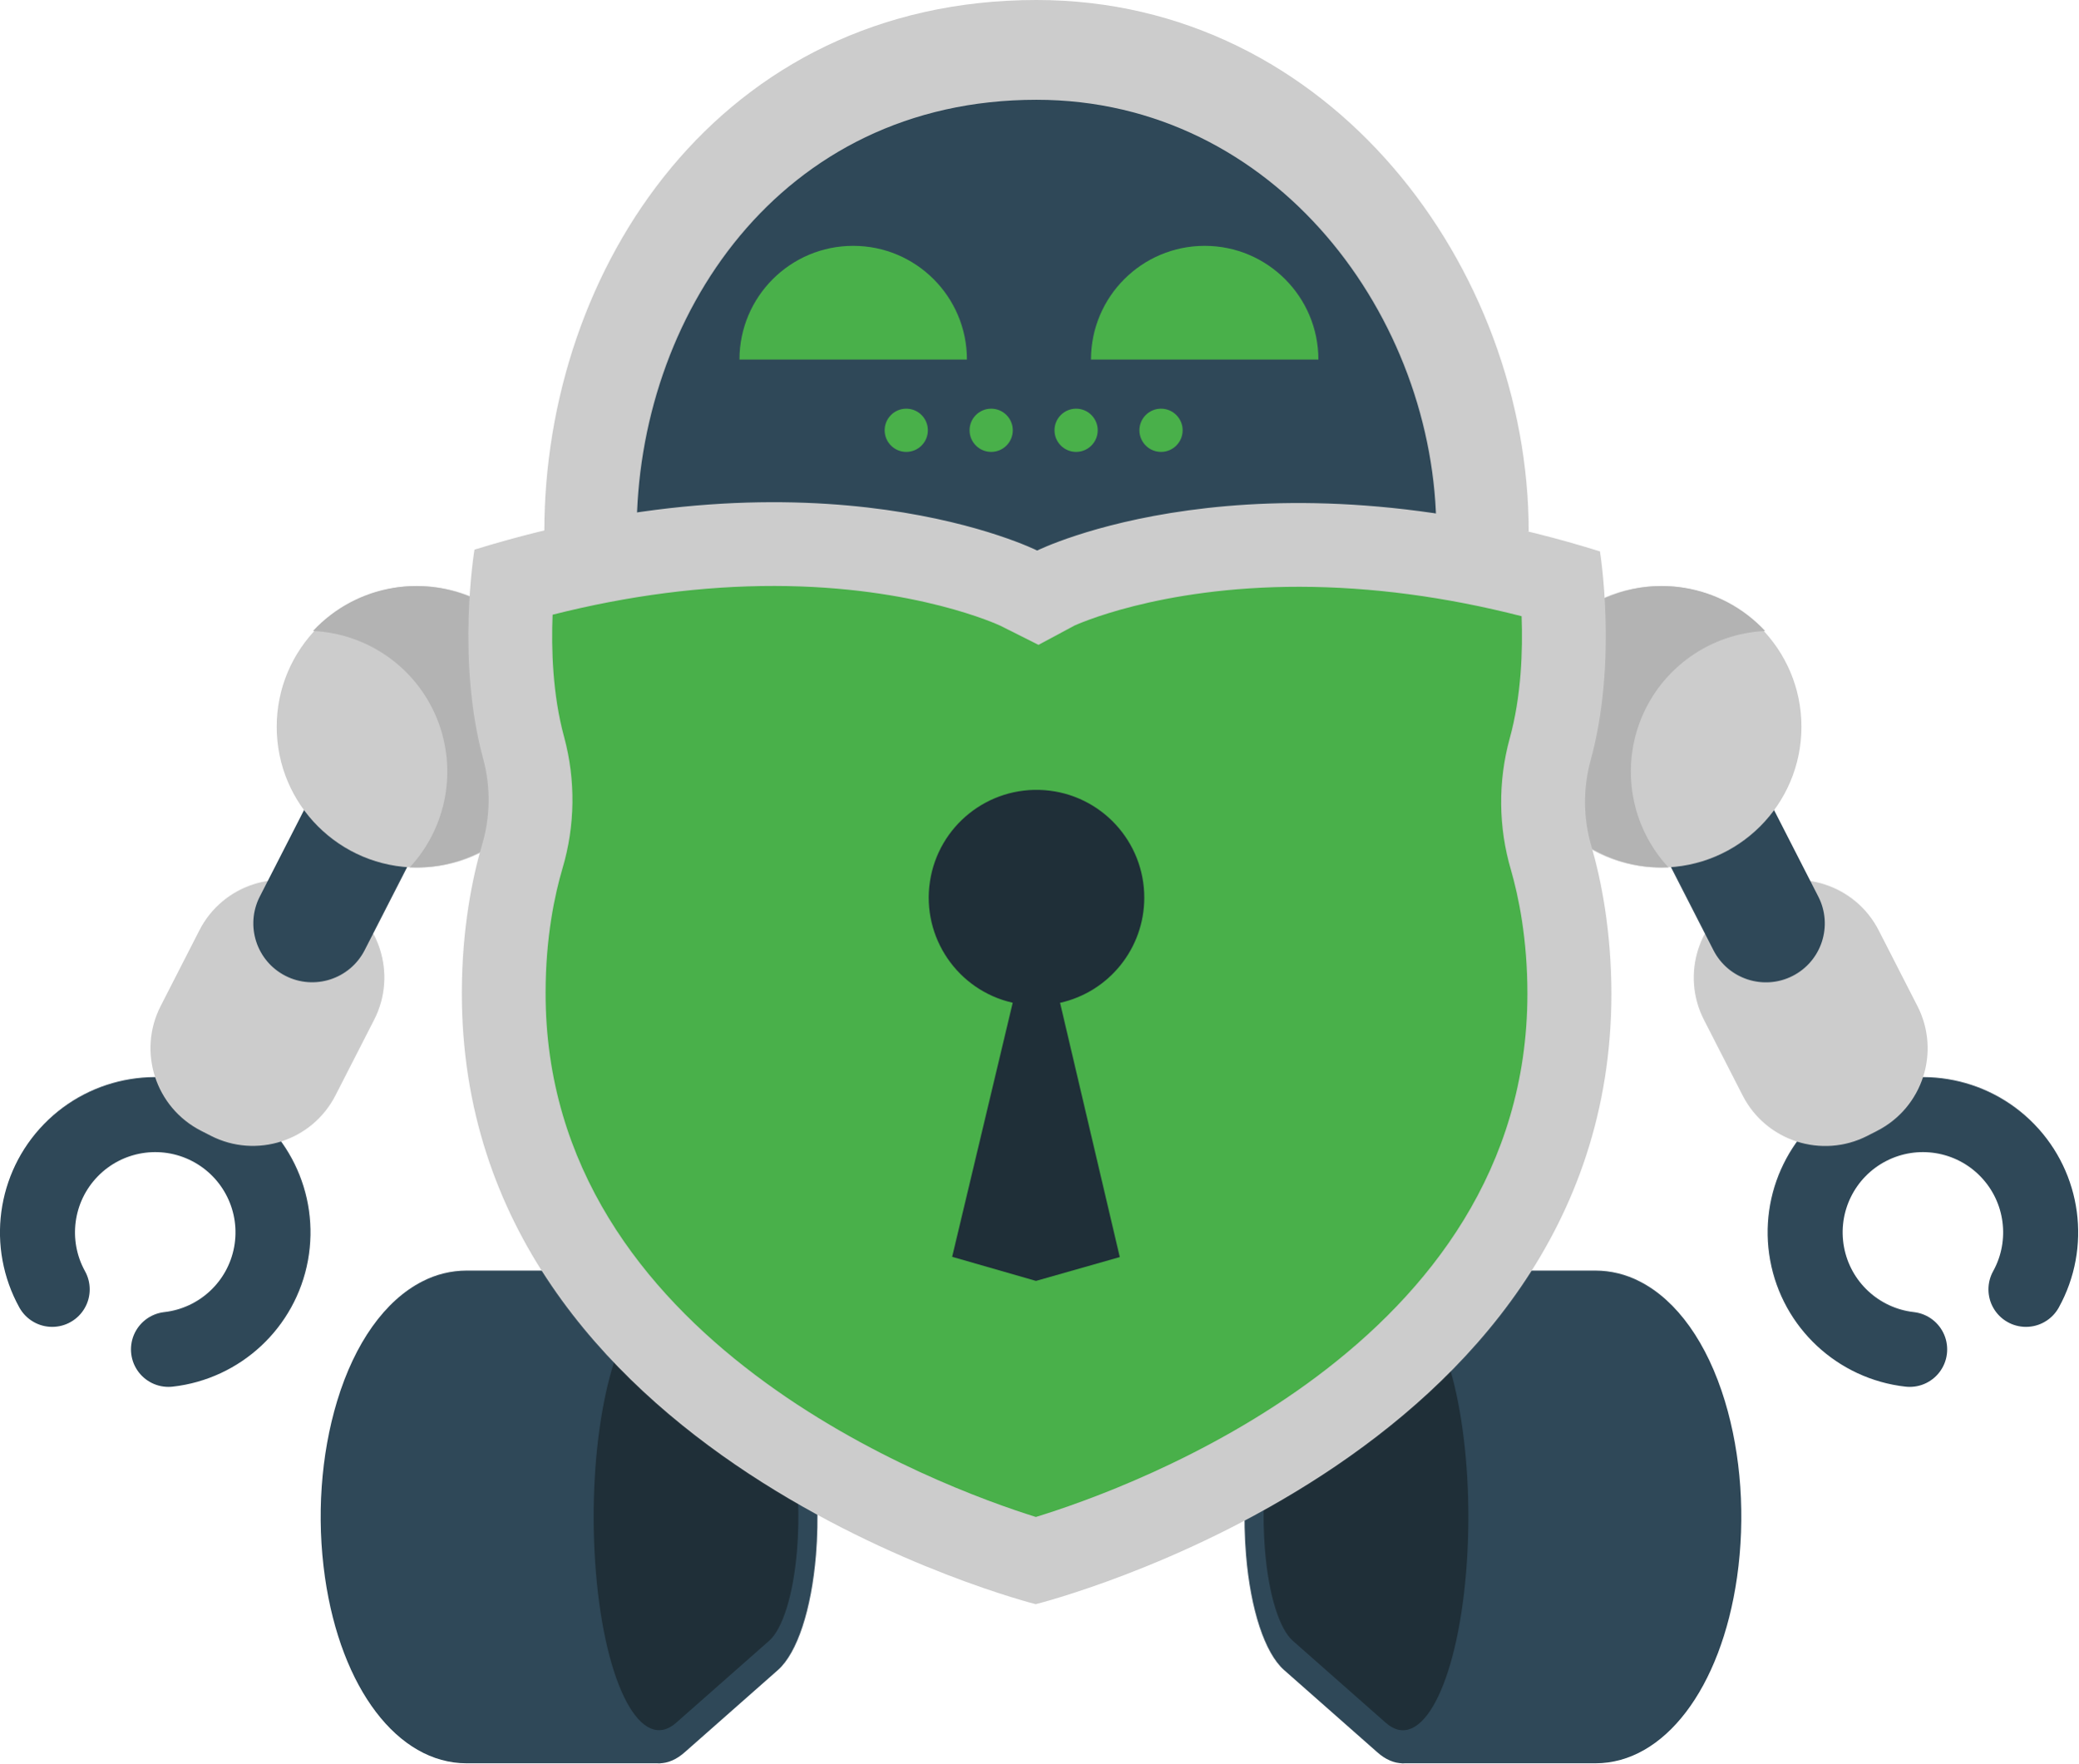
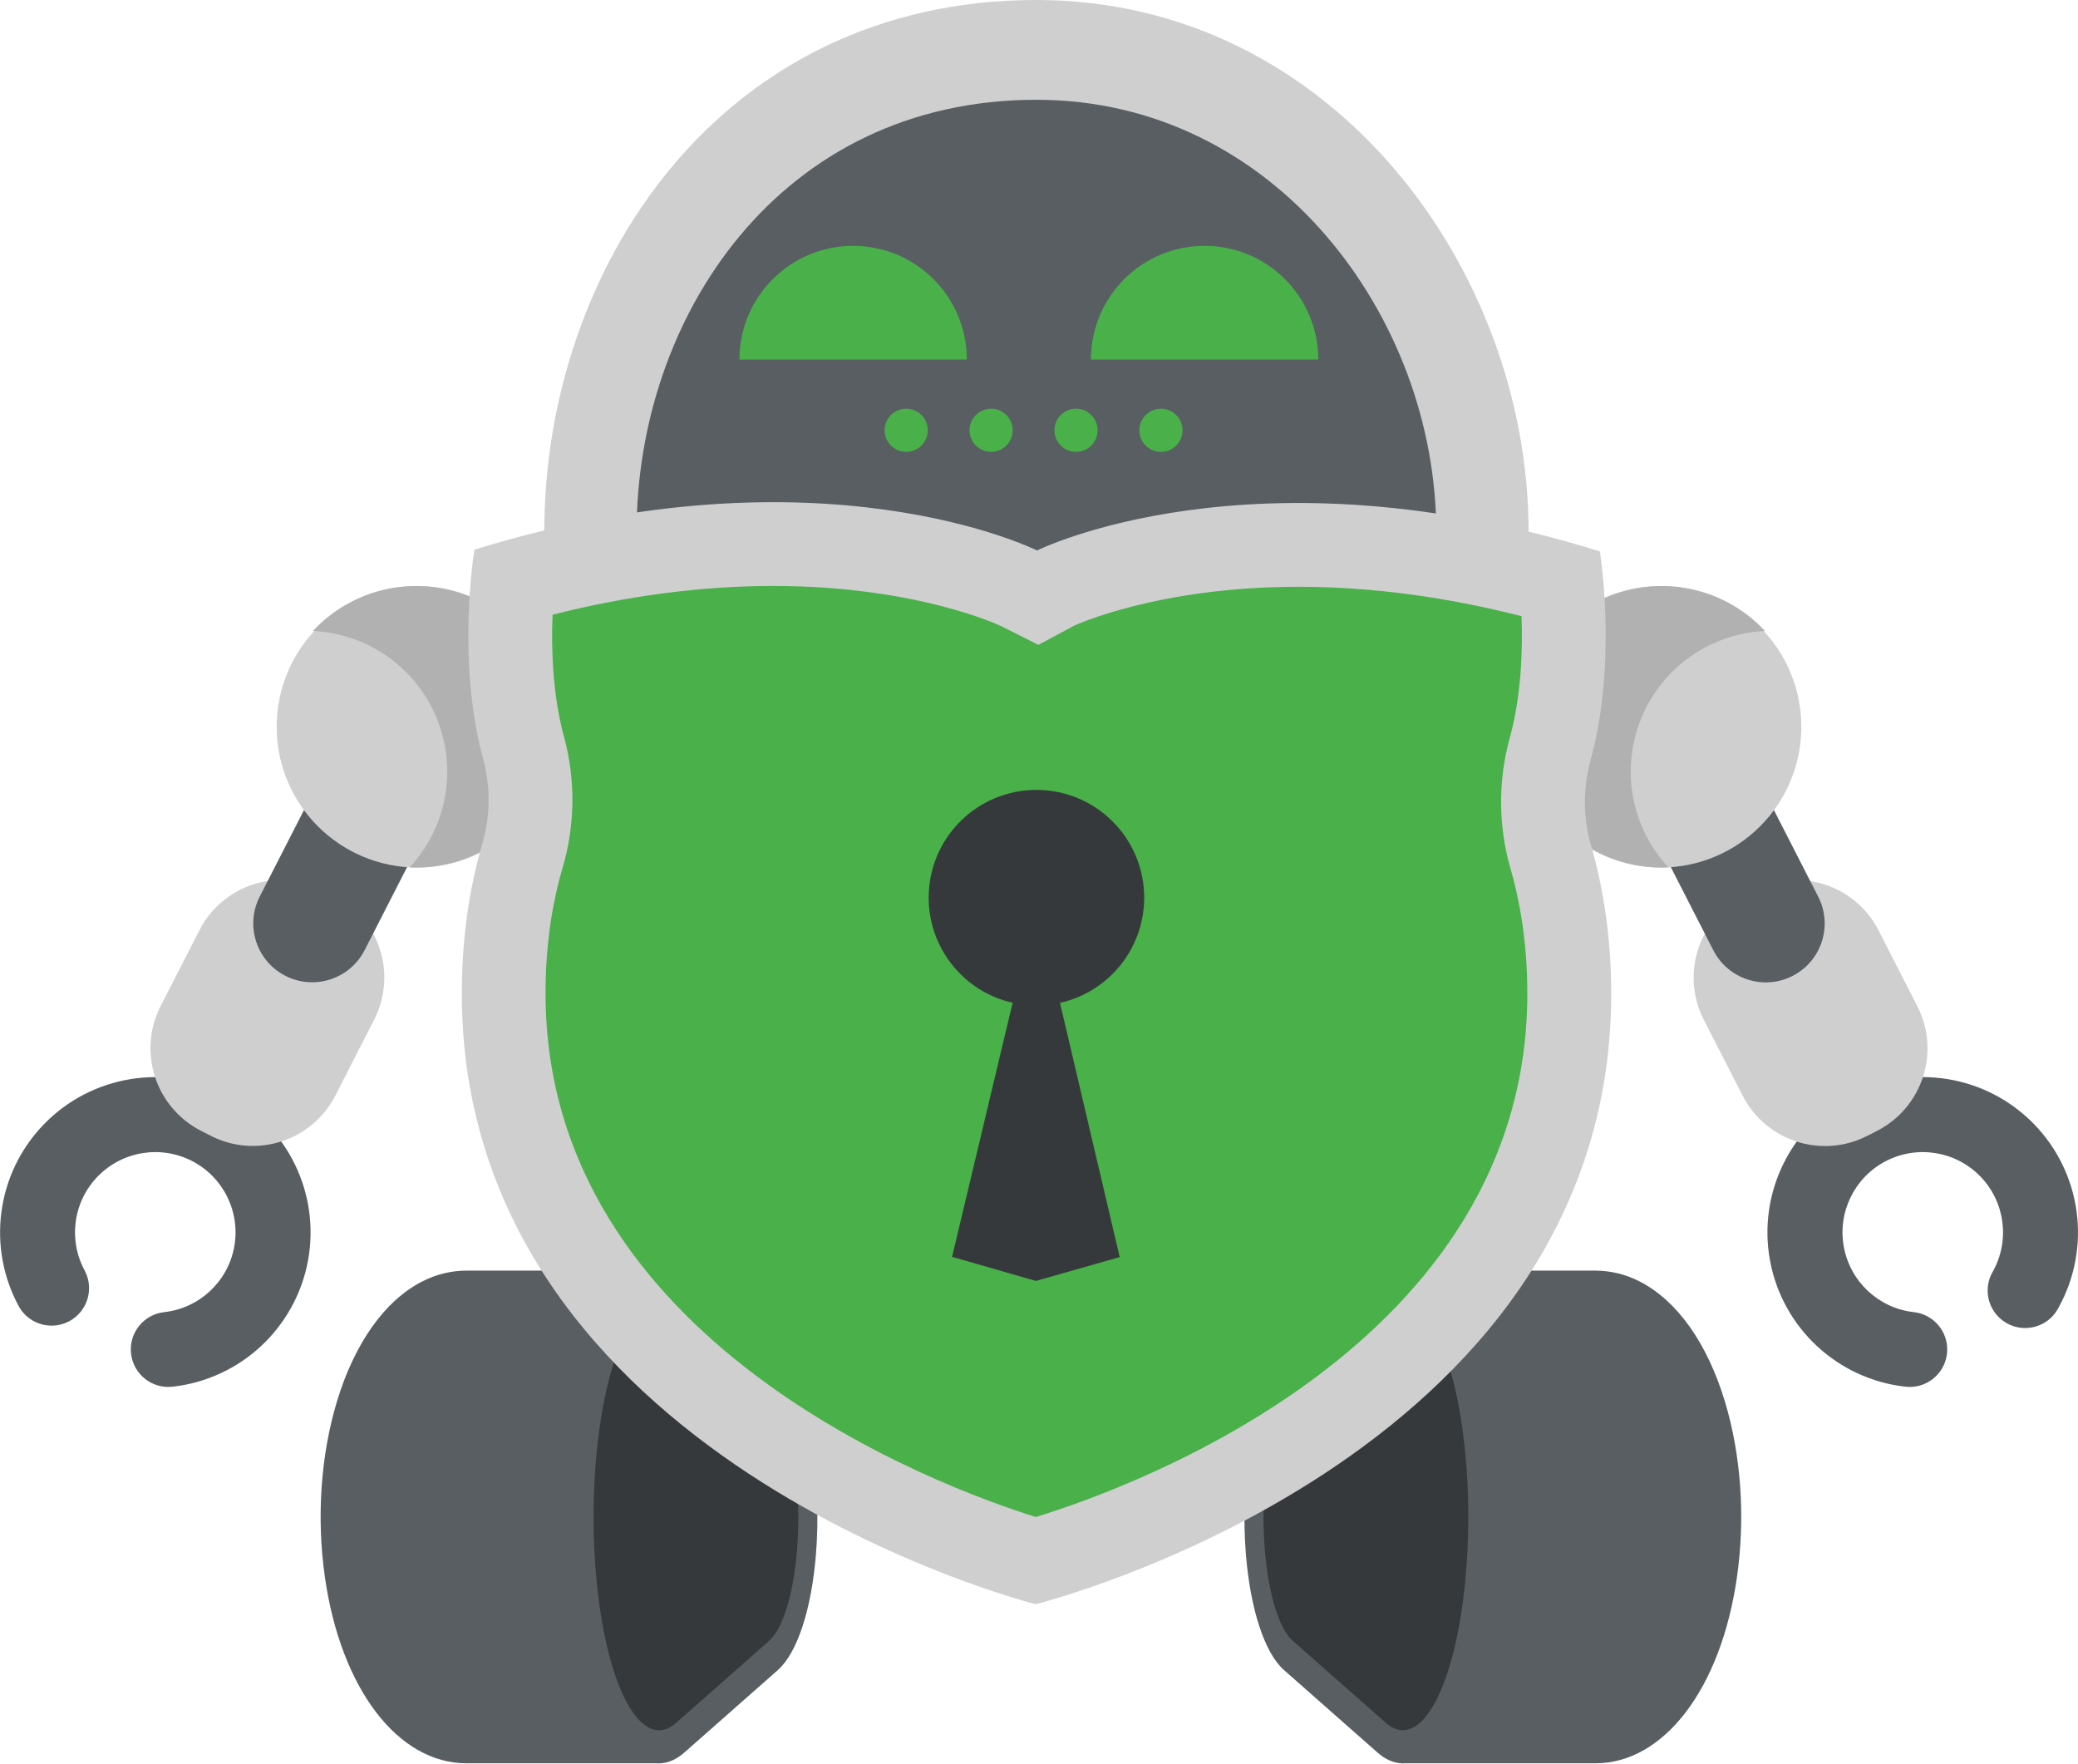
- <svg xmlns="http://www.w3.org/2000/svg" viewBox="0 0 1108.13 940.2">
-   <defs>
-     <style>.a{fill:#ccc}.b{fill:#2f4858}.c{fill:none;stroke:#2f4858;stroke-linecap:round;stroke-miterlimit:10;stroke-width:40px}.d{fill:#b3b3b3}.e{fill:#1f2f38}.f{fill:#49b04a}</style>
-   </defs>
-   <path class="a" d="M552.69,0C383.59,0,290.24,143.46,290.24,283.52H815.15C815.15,143.46,709.81,0,552.69,0Z" />
-   <path class="b" d="M552.69,53.2c-137.37,0-213.21,116.54-213.21,230.32L552.69,307.7,765.9,283.52C765.9,169.74,680.33,53.2,552.69,53.2Z" />
-   <path class="c" d="M89.83,719.51a62.79,62.79,0,1,0-62-32" />
-   <rect class="a" x="90.27" y="467.98" width="104.68" height="144.19" rx="49.42" transform="translate(261.57 -5.7) rotate(27.09)" />
-   <path class="b" d="M149.48,401.27h62.8a0,0,0,0,1,0,0v94.55a31.4,31.4,0,0,1-31.4,31.4h0a31.4,31.4,0,0,1-31.4-31.4V401.27A0,0,0,0,1,149.48,401.27Z" transform="translate(231.23 -31.44) rotate(27.09)" />
-   <circle class="a" cx="222.59" cy="387.53" r="75.05" />
-   <path class="d" d="M258.09,321.8a75.08,75.08,0,0,0-91.22,14.64A75.07,75.07,0,0,1,218.45,462.5a75.05,75.05,0,0,0,39.64-140.7Z" />
-   <path class="c" d="M1018.29,719.51a62.79,62.79,0,1,1,62-32" />
-   <rect class="a" x="913.18" y="467.98" width="104.68" height="144.19" rx="49.42" transform="translate(2071.06 581.26) rotate(152.91)" />
-   <path class="b" d="M927.25,401.27h0a31.4,31.4,0,0,1,31.4,31.4v94.55a0,0,0,0,1,0,0h-62.8a0,0,0,0,1,0,0V432.67A31.4,31.4,0,0,1,927.25,401.27Z" transform="translate(1964.19 455.34) rotate(152.91)" />
-   <circle class="a" cx="885.53" cy="387.53" r="75.05" />
-   <path class="d" d="M850,321.8a75.09,75.09,0,0,1,91.23,14.64A75.06,75.06,0,0,0,889.68,462.5,75.06,75.06,0,0,1,850,321.8Z" />
-   <path class="b" d="M248.78,940.2c-36.66,0-67-39.85-75.51-99.15-4.56-31.83-2.25-65.19,6.49-94,9.4-31,25.5-53.59,45.32-63.72a51.64,51.64,0,0,1,23.68-5.84H352.29V940.2Z" />
-   <path class="b" d="M351.43,940.2c-21.26,0-38.85-39.85-43.78-99.15-2.64-31.83-1.3-65.19,3.76-94,5.46-31,14.79-53.59,26.28-63.72,4.39-3.87,9-5.84,13.73-5.84s9.33,2,13.75,5.8l49.7,43.83c17.37,15.32,23.38,64,20.23,102-2.44,29.28-10,52.18-20.2,61.28l-49.68,43.82C360.77,938.21,356.13,940.2,351.43,940.2Z" />
-   <path class="e" d="M360.57,699l49.65,43.79c11.19,9.86,17.8,47.41,14.77,83.87-2,24.27-7.83,41.95-14.77,48.13l-49.65,43.79C342,935,322.79,899.19,317.76,838.55s6-123.1,24.57-139.51C348.48,693.62,354.83,694,360.57,699Z" />
-   <path class="b" d="M850.73,940.2c36.67,0,67-39.85,75.51-99.15,4.56-31.83,2.26-65.19-6.48-94-9.41-31-25.5-53.59-45.32-63.72a51.71,51.71,0,0,0-23.68-5.84H747.23V940.2Z" />
-   <path class="b" d="M748.09,940.2c21.25,0,38.84-39.85,43.77-99.15,2.64-31.83,1.31-65.19-3.76-94-5.45-31-14.78-53.59-26.27-63.72-4.39-3.87-9-5.84-13.73-5.84s-9.33,2-13.75,5.8l-49.7,43.83c-17.37,15.32-23.39,64-20.23,102,2.43,29.28,10,52.18,20.19,61.28l49.69,43.82C738.74,938.21,743.38,940.2,748.09,940.2Z" />
-   <path class="e" d="M738.94,699,689.3,742.83c-11.19,9.86-17.81,47.41-14.78,83.87,2,24.27,7.83,41.95,14.78,48.13l49.64,43.79c18.61,16.41,37.78-19.43,42.82-80.07s-6-123.1-24.57-139.51C751,693.62,744.68,694,738.94,699Z" />
-   <path class="a" d="M848.63,451.38a83.81,83.81,0,0,1-.56-45.6C862.82,352.65,853.13,294,853.13,294c-185.07-57.74-300.08-.45-300.08-.45S438.21,235.88,253,293.07c0,0-9.87,58.64,4.72,111.83a83.69,83.69,0,0,1-.7,45.59c-5.14,17.57-10.71,44.5-10.76,78.8-.38,249,306,326.08,306,326.08s306.58-76.15,307-325.16C859.21,495.91,853.72,469,848.63,451.38Z" />
-   <path class="f" d="M552.34,808.87C501.62,793,290.64,715.62,290.92,529.36c0-29.65,4.9-52.42,9-66.31a128.39,128.39,0,0,0,.9-70c-6.2-22.58-6.89-47.13-6.17-65.29,40.49-10.23,80.2-15.37,118.41-15.32,75.67.12,119.86,21,120.3,21.17l20.39,10.23L573,333.52c.1,0,44.35-20.75,120-20.64,38.21.06,77.9,5.32,118.36,15.68.67,18.14-.1,42.71-6.36,65.27a128.23,128.23,0,0,0,.68,70c4,13.91,8.82,36.69,8.78,66.35C814.18,717.24,603.21,793.27,552.34,808.87Z" />
-   <path class="e" d="M610.16,478.76A57.47,57.47,0,1,0,540,534.68L507.71,670.15,552.39,683l44.71-12.71L565.26,534.72A57.47,57.47,0,0,0,610.16,478.76Z" />
-   <path class="f" d="M454.94,131.08a60.64,60.64,0,0,0-60.64,60.64H515.59A60.65,60.65,0,0,0,454.94,131.08Z" />
-   <path class="f" d="M642.38,131.08a60.64,60.64,0,0,0-60.64,60.64H703A60.64,60.64,0,0,0,642.38,131.08Z" />
-   <circle class="f" cx="483.24" cy="229.43" r="11.52" />
-   <circle class="f" cx="528.52" cy="229.43" r="11.52" />
-   <circle class="f" cx="573.81" cy="229.43" r="11.52" />
-   <circle class="f" cx="619.09" cy="229.43" r="11.52" />
+ <svg xmlns="http://www.w3.org/2000/svg" viewBox="0 0 1108.12 940.2">
+   <path d="m552.69 0c-169.1 0-262.45 143.46-262.45 283.52h524.9c0-140.06-105.33-283.52-262.45-283.52z" fill="#cfcfcf" />
+   <path d="m552.69 53.2c-137.37 0-213.21 116.54-213.21 230.32l213.21 24.18 213.21-24.18c0-113.78-85.57-230.32-213.21-230.32z" fill="#585e62" />
+   <path d="m89.8 739.52a20 20 0 0 1 -2.23-39.88 42.8 42.8 0 1 0 -42.22-21.82 20 20 0 0 1 -35 19.31 82.79 82.79 0 1 1 81.76 42.26 21.78 21.78 0 0 1 -2.31.13z" fill="#585e62" />
+   <rect fill="#cfcfcf" height="144.19" rx="49.42" transform="matrix(.8902923 .4553895 -.4553895 .8902923 261.57 -5.69)" width="104.68" x="90.27" y="467.98" />
+   <path d="m149.47 401.27h62.8a0 0 0 0 1 0 0v94.55a31.4 31.4 0 0 1 -31.4 31.4 31.4 31.4 0 0 1 -31.4-31.4v-94.55a0 0 0 0 1 0 0z" fill="#585e62" transform="matrix(.8902923 .4553895 -.4553895 .8902923 231.23 -31.44)" />
+   <circle cx="222.59" cy="387.53" fill="#cfcfcf" r="75.05" />
+   <path d="m258.09 321.8a75.09 75.09 0 0 0 -91.23 14.64 75.06 75.06 0 0 1 51.58 126.06 75.06 75.06 0 0 0 39.65-140.7z" fill="#b1b1b1" />
+   <path d="m1018.31 739.52a22.09 22.09 0 0 1 -2.28-.13 82.8 82.8 0 1 1 81.77-42.26 20 20 0 1 1 -35-19.31 42.8 42.8 0 1 0 -42.23 21.82 20 20 0 0 1 -2.23 39.88z" fill="#585e62" />
+   <rect fill="#cfcfcf" height="144.19" rx="49.42" transform="matrix(-.8902923 .4553895 -.4553895 -.8902923 2071.05 581.27)" width="104.68" x="913.18" y="467.98" />
+   <path d="m927.25 401.27a31.4 31.4 0 0 1 31.4 31.4v94.55a0 0 0 0 1 0 0h-62.8a0 0 0 0 1 0 0v-94.55a31.4 31.4 0 0 1 31.4-31.4z" fill="#585e62" transform="matrix(-.8902923 .4553895 -.4553895 -.8902923 1964.18 455.35)" />
+   <circle cx="885.53" cy="387.53" fill="#cfcfcf" r="75.05" />
+   <path d="m850 321.8a75.08 75.08 0 0 1 91.22 14.64 75.06 75.06 0 0 0 -51.54 126.06 75.05 75.05 0 0 1 -39.68-140.7z" fill="#b1b1b1" />
+   <path d="m248.78 940.2c-36.67 0-67-39.85-75.51-99.15-4.56-31.83-2.26-65.19 6.48-94 9.41-31 25.51-53.59 45.32-63.72a51.72 51.72 0 0 1 23.69-5.84h103.52v262.71z" fill="#585e62" />
+   <path d="m351.43 940.2c-21.26 0-38.85-39.85-43.78-99.15-2.64-31.83-1.31-65.19 3.76-94 5.45-31 14.78-53.59 26.27-63.72 4.39-3.87 9-5.84 13.73-5.84s9.34 2 13.75 5.8l49.7 43.83c17.37 15.32 23.39 64 20.23 102-2.43 29.28-10 52.18-20.19 61.28l-49.69 43.82c-4.44 3.99-9.08 5.98-13.78 5.98z" fill="#585e62" />
+   <path d="m360.57 699 49.65 43.79c11.18 9.9 17.78 47.45 14.78 83.91-2 24.27-7.83 41.95-14.77 48.13l-49.65 43.79c-18.58 16.38-37.79-19.43-42.83-80.07s6-123.1 24.58-139.51c6.15-5.42 12.5-5.04 18.24-.04z" fill="#35393b" />
+   <path d="m850.73 940.2c36.66 0 67-39.85 75.51-99.15 4.56-31.83 2.26-65.19-6.48-94-9.41-31-25.51-53.59-45.32-63.72a51.72 51.72 0 0 0 -23.69-5.84h-103.53v262.71z" fill="#585e62" />
+   <path d="m748.08 940.2c21.26 0 38.85-39.85 43.78-99.15 2.64-31.83 1.31-65.19-3.76-94-5.45-31-14.79-53.59-26.27-63.72-4.4-3.87-9-5.84-13.73-5.84s-9.34 2-13.76 5.8l-49.69 43.83c-17.38 15.32-23.39 64-20.23 102 2.43 29.28 10 52.18 20.19 61.28l49.68 43.82c4.45 3.99 9.09 5.98 13.79 5.98z" fill="#585e62" />
+   <path d="m738.94 699-49.65 43.79c-11.19 9.86-17.8 47.41-14.77 83.87 2 24.27 7.83 41.95 14.77 48.13l49.65 43.79c18.61 16.41 37.78-19.43 42.82-80.07s-6-123.1-24.58-139.51c-6.18-5.38-12.5-5-18.24 0z" fill="#35393b" />
+   <path d="m848.63 451.38a83.62 83.62 0 0 1 -.56-45.6c14.74-53.13 5.06-111.78 5.06-111.78-185.07-57.77-300.13-.48-300.13-.48s-114.79-57.64-300-.45c0 0-9.86 58.64 4.72 111.83a83.69 83.69 0 0 1 -.69 45.59c-5.14 17.57-10.72 44.5-10.77 78.8-.37 249 306 326.08 306 326.08s306.58-76.15 306.95-325.16c0-34.3-5.49-61.21-10.58-78.83z" fill="#cfcfcf" />
+   <path d="m552.34 808.87c-50.72-15.87-261.7-93.25-261.42-279.51 0-29.65 4.89-52.42 9-66.31a128.3 128.3 0 0 0 .91-70c-6.2-22.58-6.9-47.13-6.17-65.29 40.48-10.23 80.2-15.37 118.41-15.32 75.66.12 119.86 21 120.3 21.17l20.39 10.23 19.24-10.32c.11 0 44.36-20.75 120-20.64 38.21.06 77.91 5.32 118.37 15.68.67 18.14-.1 42.71-6.37 65.27a128.33 128.33 0 0 0 .69 70c4 13.91 8.82 36.69 8.77 66.35-.28 187.06-211.26 263.09-262.12 278.69z" fill="#49b04a" />
+   <path d="m610.15 478.76a57.46 57.46 0 1 0 -70.15 55.92l-32.29 135.47 44.67 12.85 44.71-12.71-31.84-135.57a57.46 57.46 0 0 0 44.9-55.96z" fill="#35393b" />
+   <g fill="#49b04a">
+     <path d="m454.94 131.08a60.64 60.64 0 0 0 -60.64 60.64h121.28a60.64 60.64 0 0 0 -60.64-60.64z" />
+     <path d="m642.38 131.08a60.64 60.64 0 0 0 -60.64 60.64h121.26a60.64 60.64 0 0 0 -60.62-60.64z" />
+     <circle cx="483.23" cy="229.43" r="11.52" />
+     <circle cx="528.52" cy="229.43" r="11.52" />
+     <circle cx="573.8" cy="229.43" r="11.52" />
+     <circle cx="619.09" cy="229.43" r="11.52" />
+   </g>
</svg>
